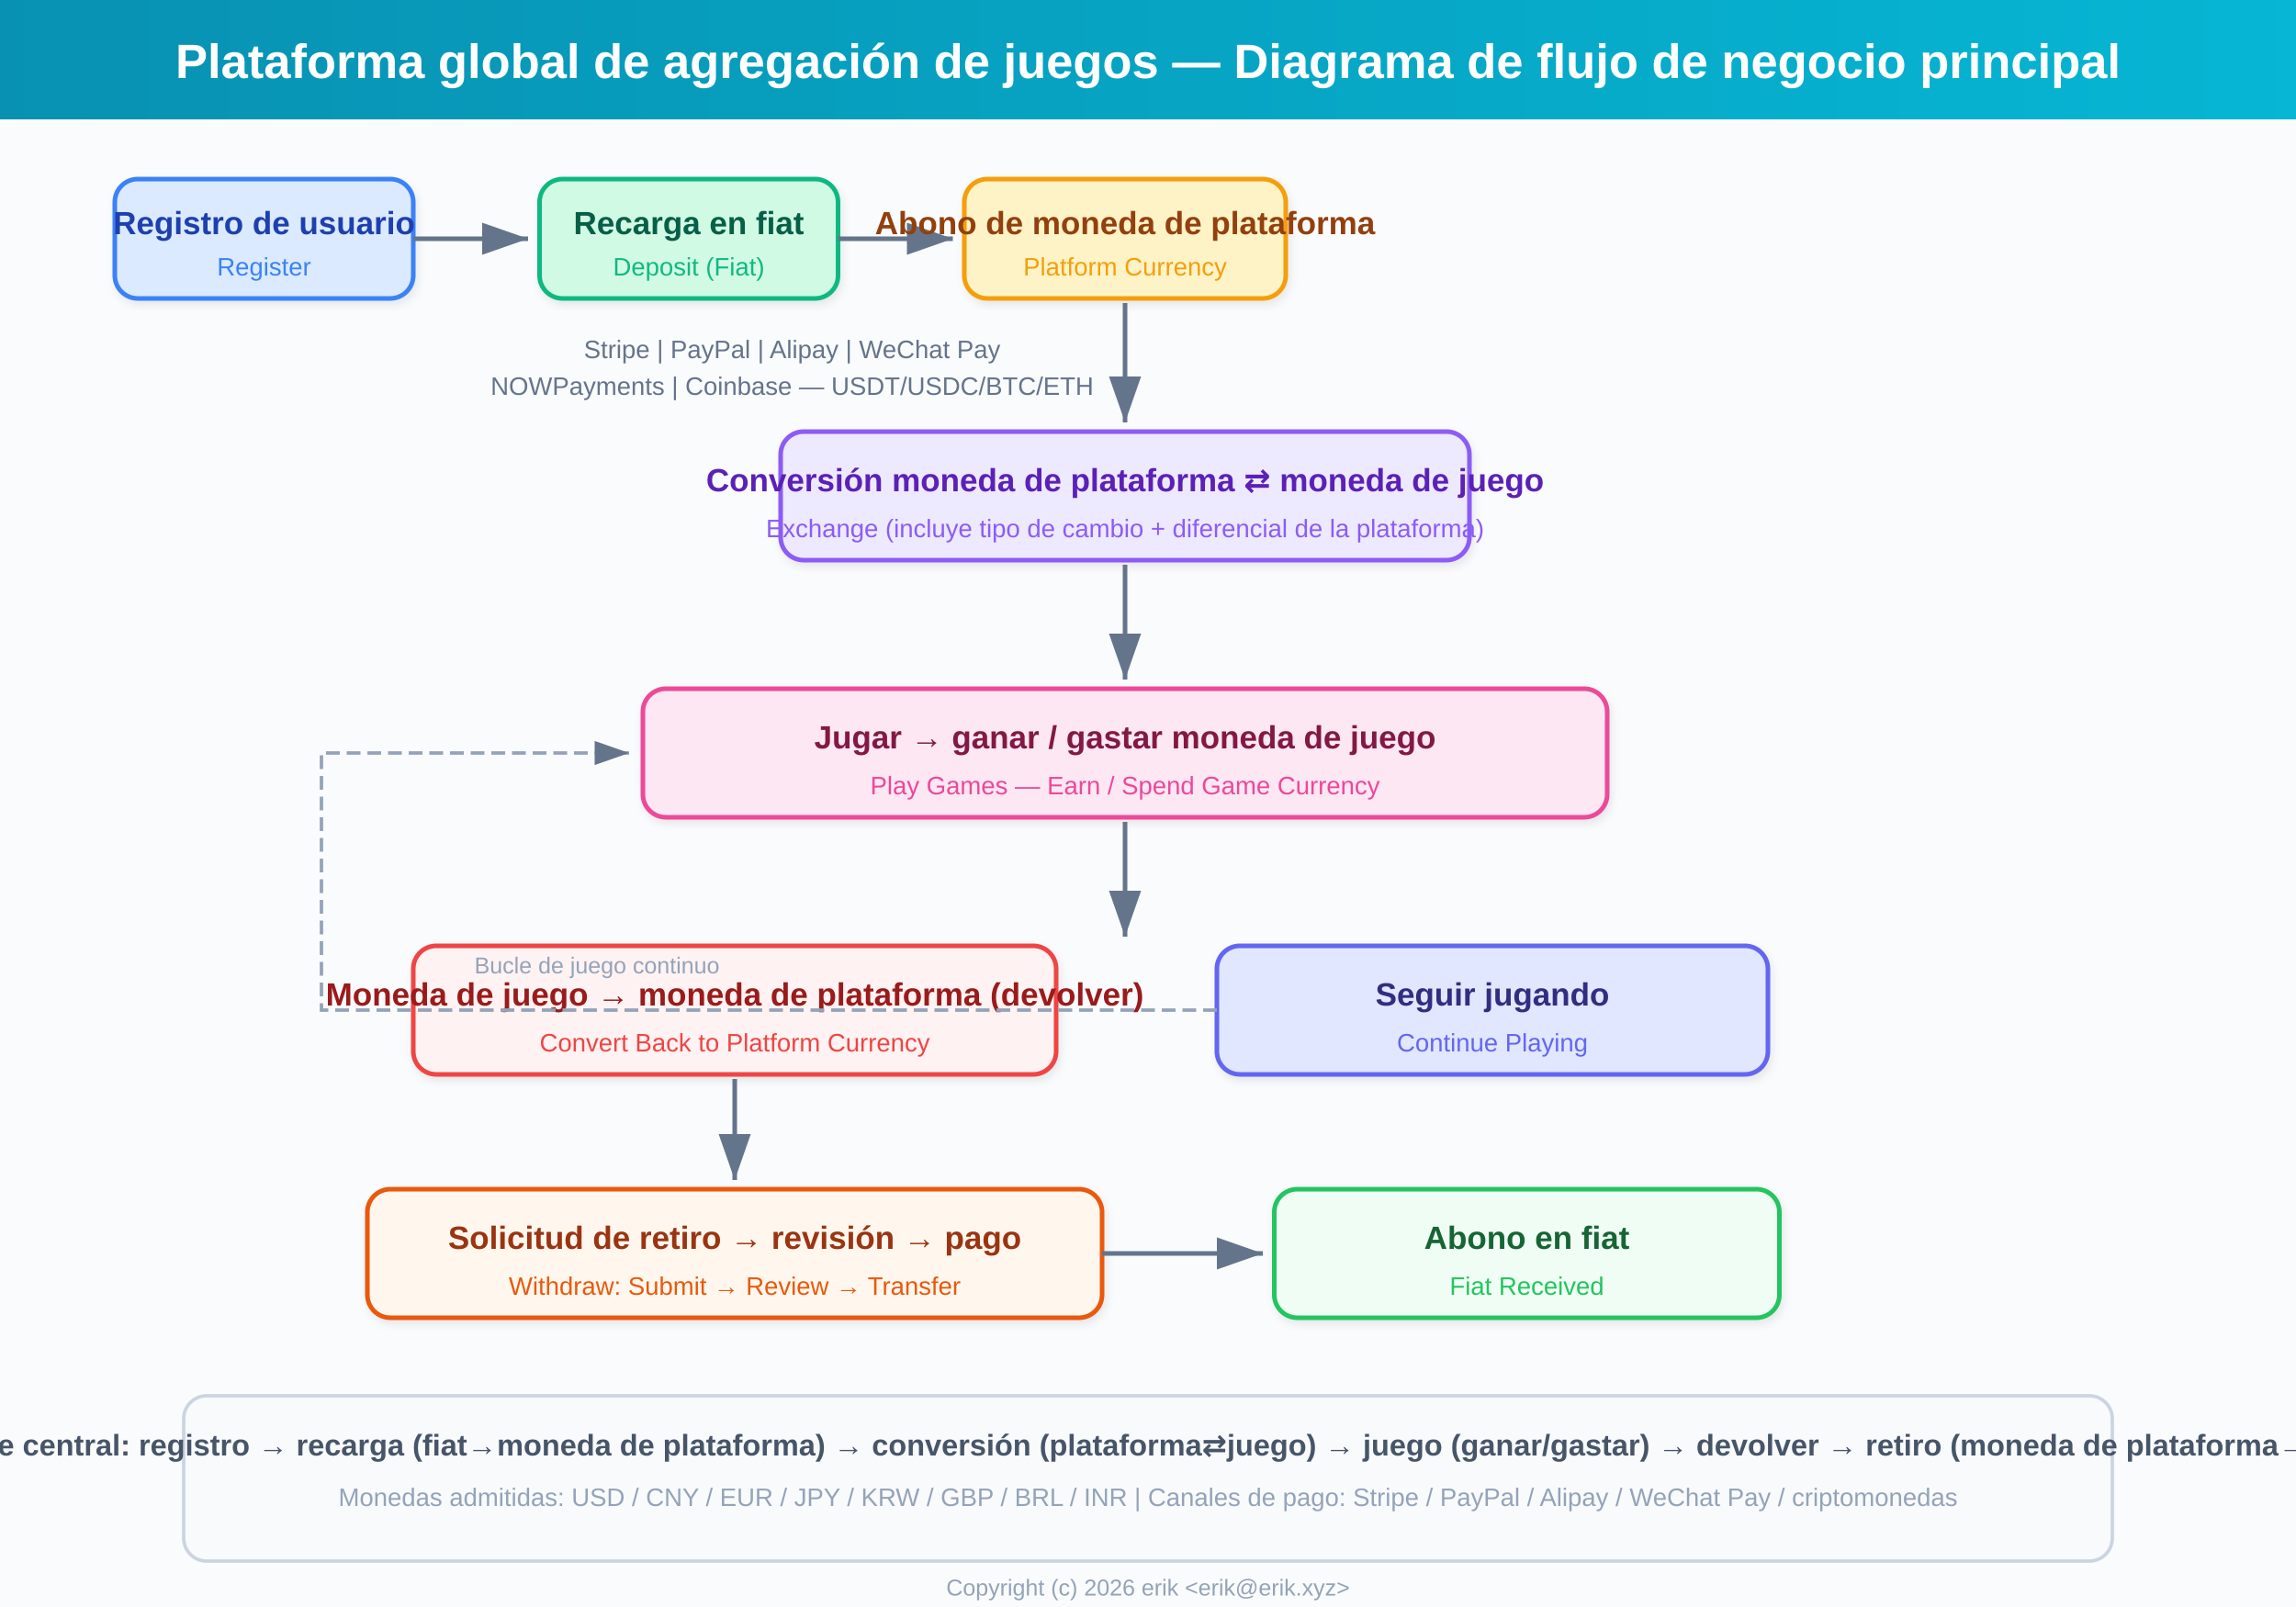
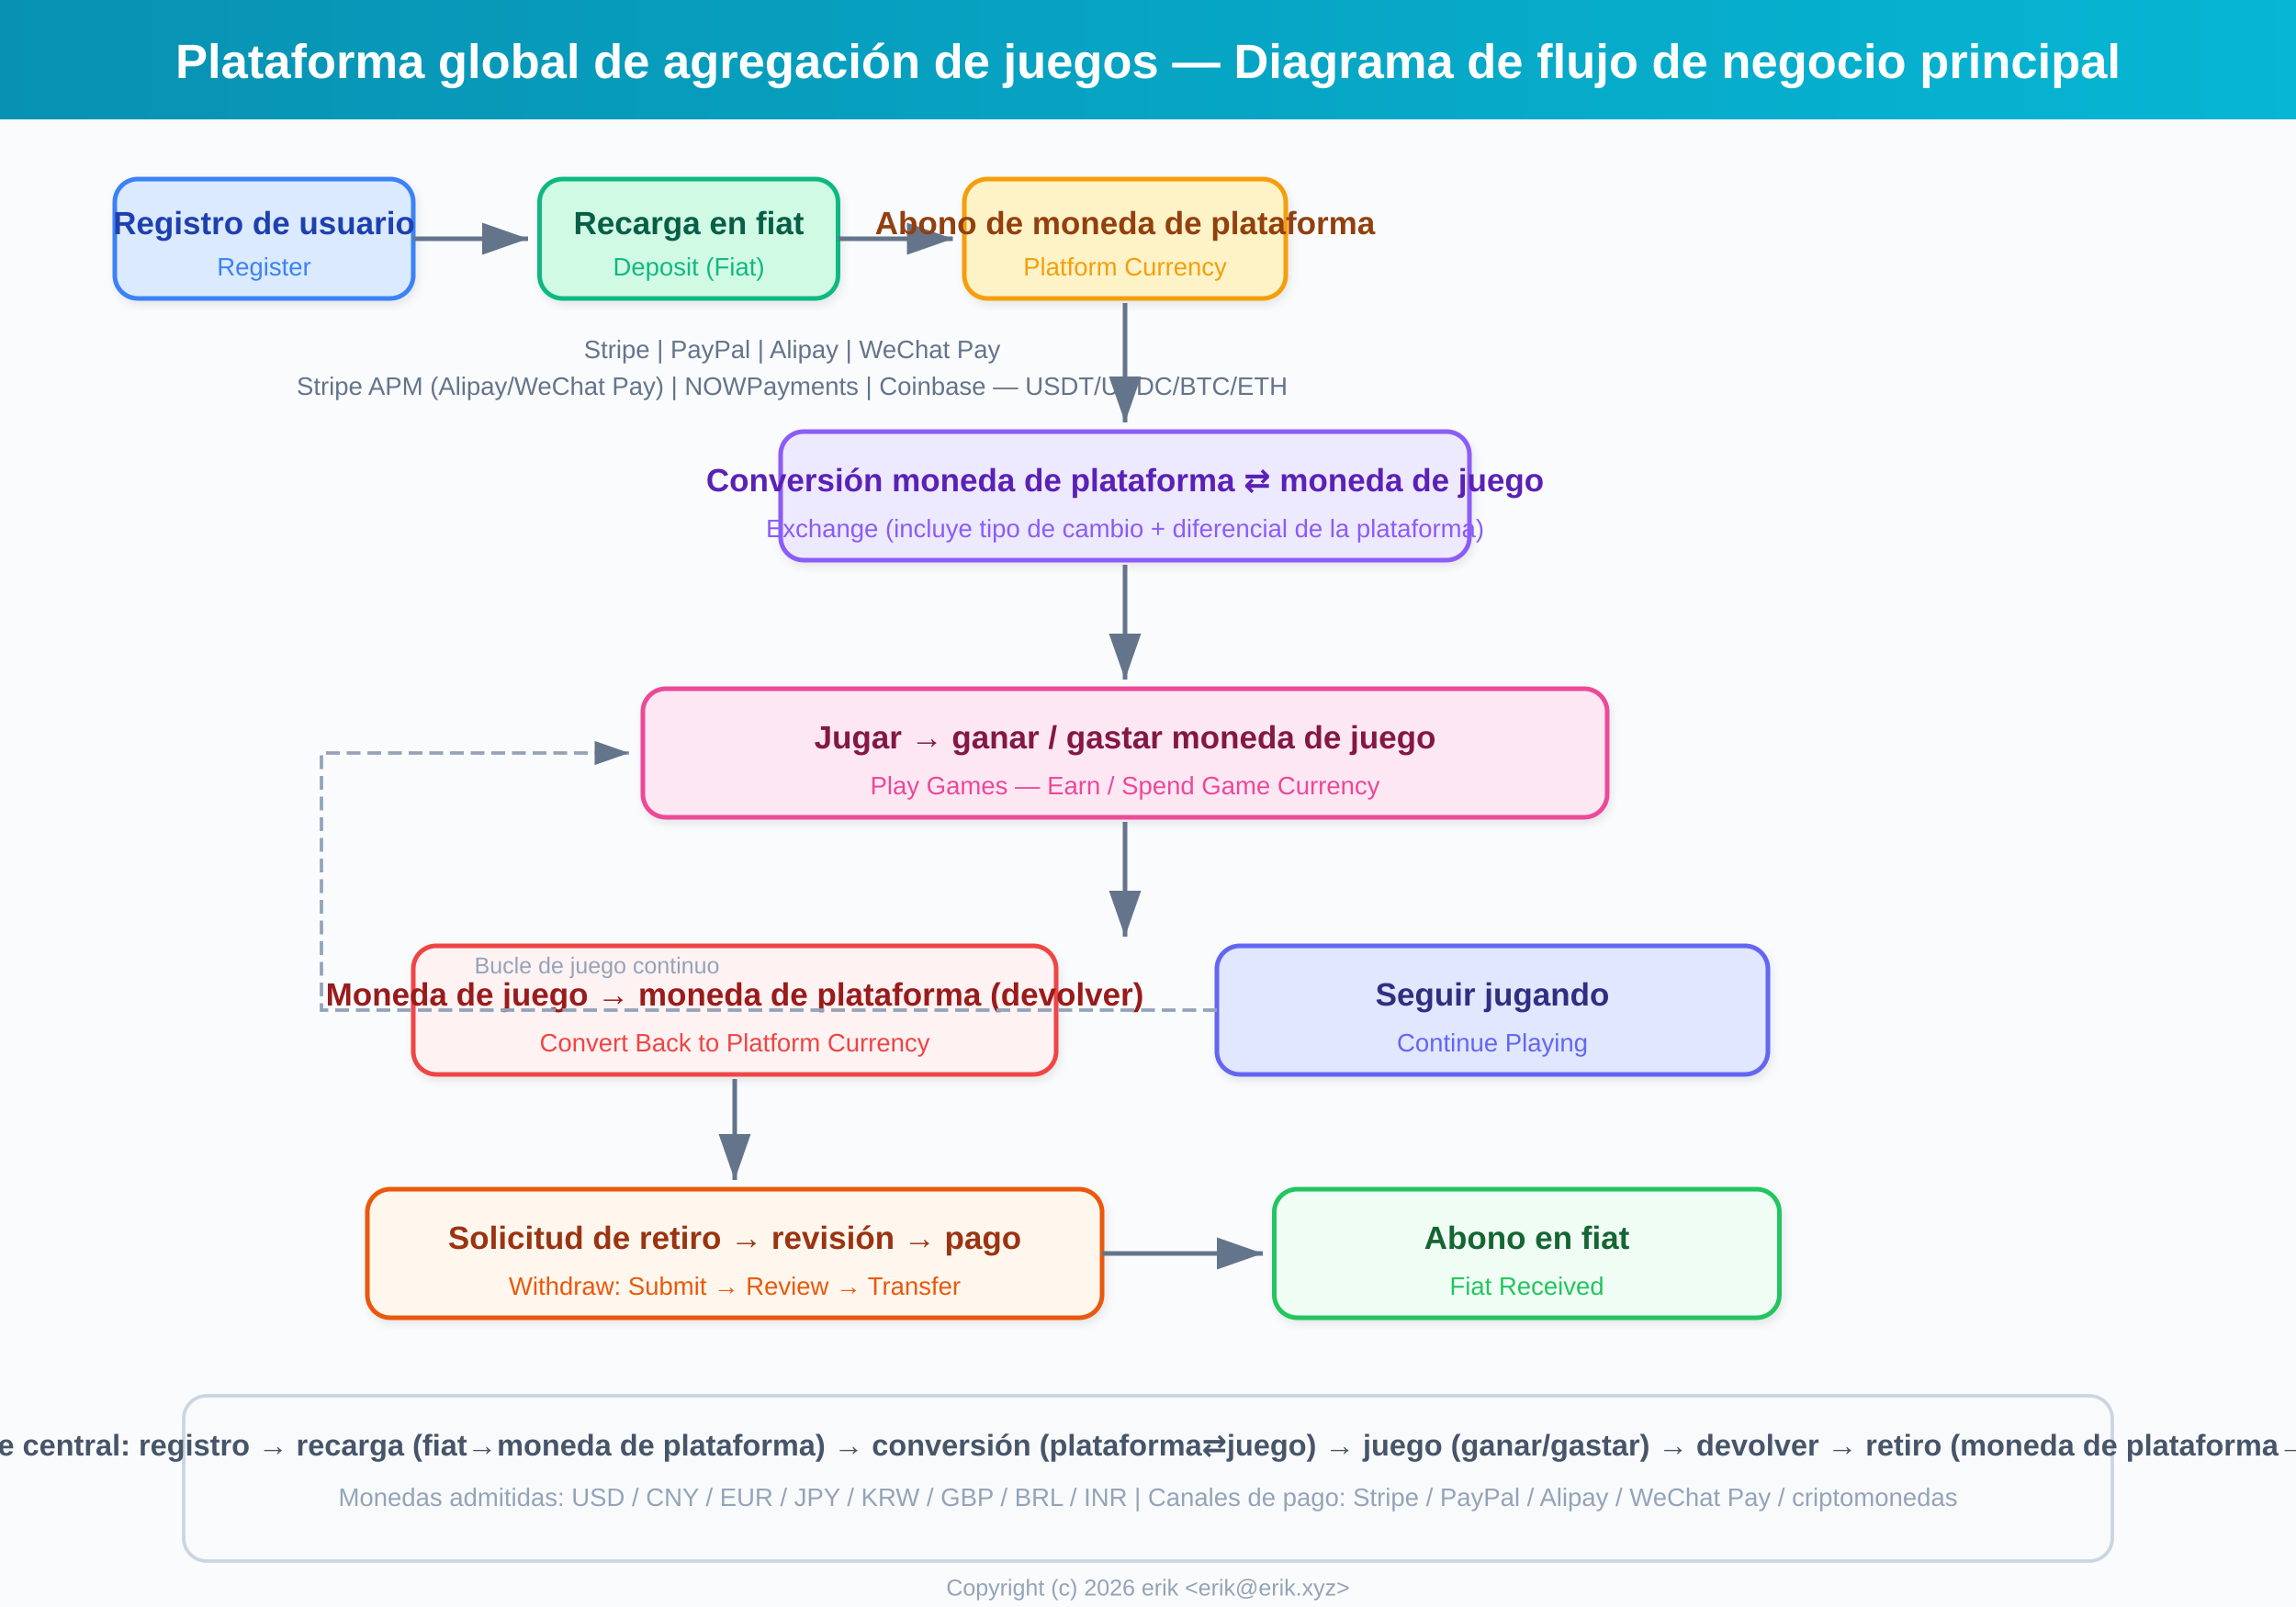
<svg xmlns="http://www.w3.org/2000/svg" viewBox="0 0 1000 700" font-family="Arial, 'Noto Sans SC', 'Noto Sans', sans-serif">
  <defs>
    <marker id="arr" markerWidth="10" markerHeight="7" refX="10" refY="3.5" orient="auto">
      <polygon points="0 0, 10 3.5, 0 7" fill="#64748b" />
    </marker>
    <linearGradient id="hd" x1="0" y1="0" x2="1" y2="0">
      <stop offset="0%" stop-color="#0891b2" />
      <stop offset="100%" stop-color="#06b6d4" />
    </linearGradient>
    <filter id="sh">
      <feDropShadow dx="1" dy="2" stdDeviation="2" flood-opacity=".08" />
    </filter>
  </defs>
  <rect width="1000" height="700" fill="#fafbfc" />
  <rect x="0" y="0" width="1000" height="52" fill="url(#hd)" />
  <text x="500" y="34" text-anchor="middle" fill="#fff" font-size="21" font-weight="bold">Plataforma global de agregación de juegos — Diagrama de flujo de negocio principal</text>
  <rect x="50" y="78" width="130" height="52" rx="10" fill="#dbeafe" stroke="#3b82f6" stroke-width="2" filter="url(#sh)" />
  <text x="115" y="102" text-anchor="middle" fill="#1e40af" font-size="14" font-weight="bold">Registro de usuario</text>
  <text x="115" y="120" text-anchor="middle" fill="#3b82f6" font-size="11">Register</text>
  <line x1="180" y1="104" x2="230" y2="104" stroke="#64748b" stroke-width="2" marker-end="url(#arr)" />
  <rect x="235" y="78" width="130" height="52" rx="10" fill="#d1fae5" stroke="#10b981" stroke-width="2" filter="url(#sh)" />
  <text x="300" y="102" text-anchor="middle" fill="#065f46" font-size="14" font-weight="bold">Recarga en fiat</text>
  <text x="300" y="120" text-anchor="middle" fill="#10b981" font-size="11">Deposit (Fiat)</text>
  <line x1="365" y1="104" x2="415" y2="104" stroke="#64748b" stroke-width="2" marker-end="url(#arr)" />
  <rect x="420" y="78" width="140" height="52" rx="10" fill="#fef3c7" stroke="#f59e0b" stroke-width="2" filter="url(#sh)" />
  <text x="490" y="102" text-anchor="middle" fill="#92400e" font-size="14" font-weight="bold">Abono de moneda de plataforma</text>
  <text x="490" y="120" text-anchor="middle" fill="#f59e0b" font-size="11">Platform Currency</text>
  <text x="345" y="156" text-anchor="middle" fill="#64748b" font-size="11">Stripe | PayPal | Alipay | WeChat Pay</text>
-   <text x="345" y="172" text-anchor="middle" fill="#64748b" font-size="11">NOWPayments | Coinbase — USDT/USDC/BTC/ETH</text>
+   <text x="345" y="172" text-anchor="middle" fill="#64748b" font-size="11">Stripe APM (Alipay/WeChat Pay) | NOWPayments | Coinbase — USDT/USDC/BTC/ETH</text>
  <line x1="490" y1="132" x2="490" y2="184" stroke="#64748b" stroke-width="2" marker-end="url(#arr)" />
  <rect x="340" y="188" width="300" height="56" rx="10" fill="#ede9fe" stroke="#8b5cf6" stroke-width="2" filter="url(#sh)" />
  <text x="490" y="214" text-anchor="middle" fill="#5b21b6" font-size="14" font-weight="bold">Conversión moneda de plataforma ⇄ moneda de juego</text>
  <text x="490" y="234" text-anchor="middle" fill="#8b5cf6" font-size="11">Exchange (incluye tipo de cambio + diferencial de la plataforma)</text>
  <line x1="490" y1="246" x2="490" y2="296" stroke="#64748b" stroke-width="2" marker-end="url(#arr)" />
  <rect x="280" y="300" width="420" height="56" rx="10" fill="#fce7f3" stroke="#ec4899" stroke-width="2" filter="url(#sh)" />
  <text x="490" y="326" text-anchor="middle" fill="#831843" font-size="14" font-weight="bold">Jugar → ganar / gastar moneda de juego</text>
  <text x="490" y="346" text-anchor="middle" fill="#ec4899" font-size="11">Play Games — Earn / Spend Game Currency</text>
  <line x1="490" y1="358" x2="490" y2="408" stroke="#64748b" stroke-width="2" marker-end="url(#arr)" />
  <rect x="180" y="412" width="280" height="56" rx="10" fill="#fef2f2" stroke="#ef4444" stroke-width="2" filter="url(#sh)" />
  <text x="320" y="438" text-anchor="middle" fill="#991b1b" font-size="14" font-weight="bold">Moneda de juego → moneda de plataforma (devolver)</text>
  <text x="320" y="458" text-anchor="middle" fill="#ef4444" font-size="11">Convert Back to Platform Currency</text>
  <rect x="530" y="412" width="240" height="56" rx="10" fill="#e0e7ff" stroke="#6366f1" stroke-width="2" filter="url(#sh)" />
  <text x="650" y="438" text-anchor="middle" fill="#312e81" font-size="14" font-weight="bold">Seguir jugando</text>
  <text x="650" y="458" text-anchor="middle" fill="#6366f1" font-size="11">Continue Playing</text>
  <path d="M 530 440 L 140 440 L 140 328 L 274 328" fill="none" stroke="#94a3b8" stroke-width="1.5" stroke-dasharray="6,3" marker-end="url(#arr)" />
  <text x="260" y="424" text-anchor="middle" fill="#94a3b8" font-size="10">Bucle de juego continuo</text>
  <line x1="320" y1="470" x2="320" y2="514" stroke="#64748b" stroke-width="2" marker-end="url(#arr)" />
  <rect x="160" y="518" width="320" height="56" rx="10" fill="#fff7ed" stroke="#ea580c" stroke-width="2" filter="url(#sh)" />
  <text x="320" y="544" text-anchor="middle" fill="#9a3412" font-size="14" font-weight="bold">Solicitud de retiro → revisión → pago</text>
  <text x="320" y="564" text-anchor="middle" fill="#ea580c" font-size="11">Withdraw: Submit → Review → Transfer</text>
  <line x1="480" y1="546" x2="550" y2="546" stroke="#64748b" stroke-width="2" marker-end="url(#arr)" />
  <rect x="555" y="518" width="220" height="56" rx="10" fill="#f0fdf4" stroke="#22c55e" stroke-width="2" filter="url(#sh)" />
  <text x="665" y="544" text-anchor="middle" fill="#166534" font-size="14" font-weight="bold">Abono en fiat</text>
  <text x="665" y="564" text-anchor="middle" fill="#22c55e" font-size="11">Fiat Received</text>
  <rect x="80" y="608" width="840" height="72" rx="10" fill="#f8fafc" stroke="#cbd5e1" stroke-width="1.5" />
  <text x="500" y="634" text-anchor="middle" fill="#475569" font-size="13" font-weight="bold">Bucle central: registro → recarga (fiat→moneda de plataforma) → conversión (plataforma⇄juego) → juego (ganar/gastar) → devolver → retiro (moneda de plataforma→fiat)</text>
  <text x="500" y="656" text-anchor="middle" fill="#94a3b8" font-size="11">Monedas admitidas: USD / CNY / EUR / JPY / KRW / GBP / BRL / INR  |  Canales de pago: Stripe / PayPal / Alipay / WeChat Pay / criptomonedas</text>
  <text x="500" y="695" text-anchor="middle" fill="#94a3b8" font-size="10">Copyright (c) 2026 erik &lt;erik@erik.xyz&gt;</text>
</svg>
